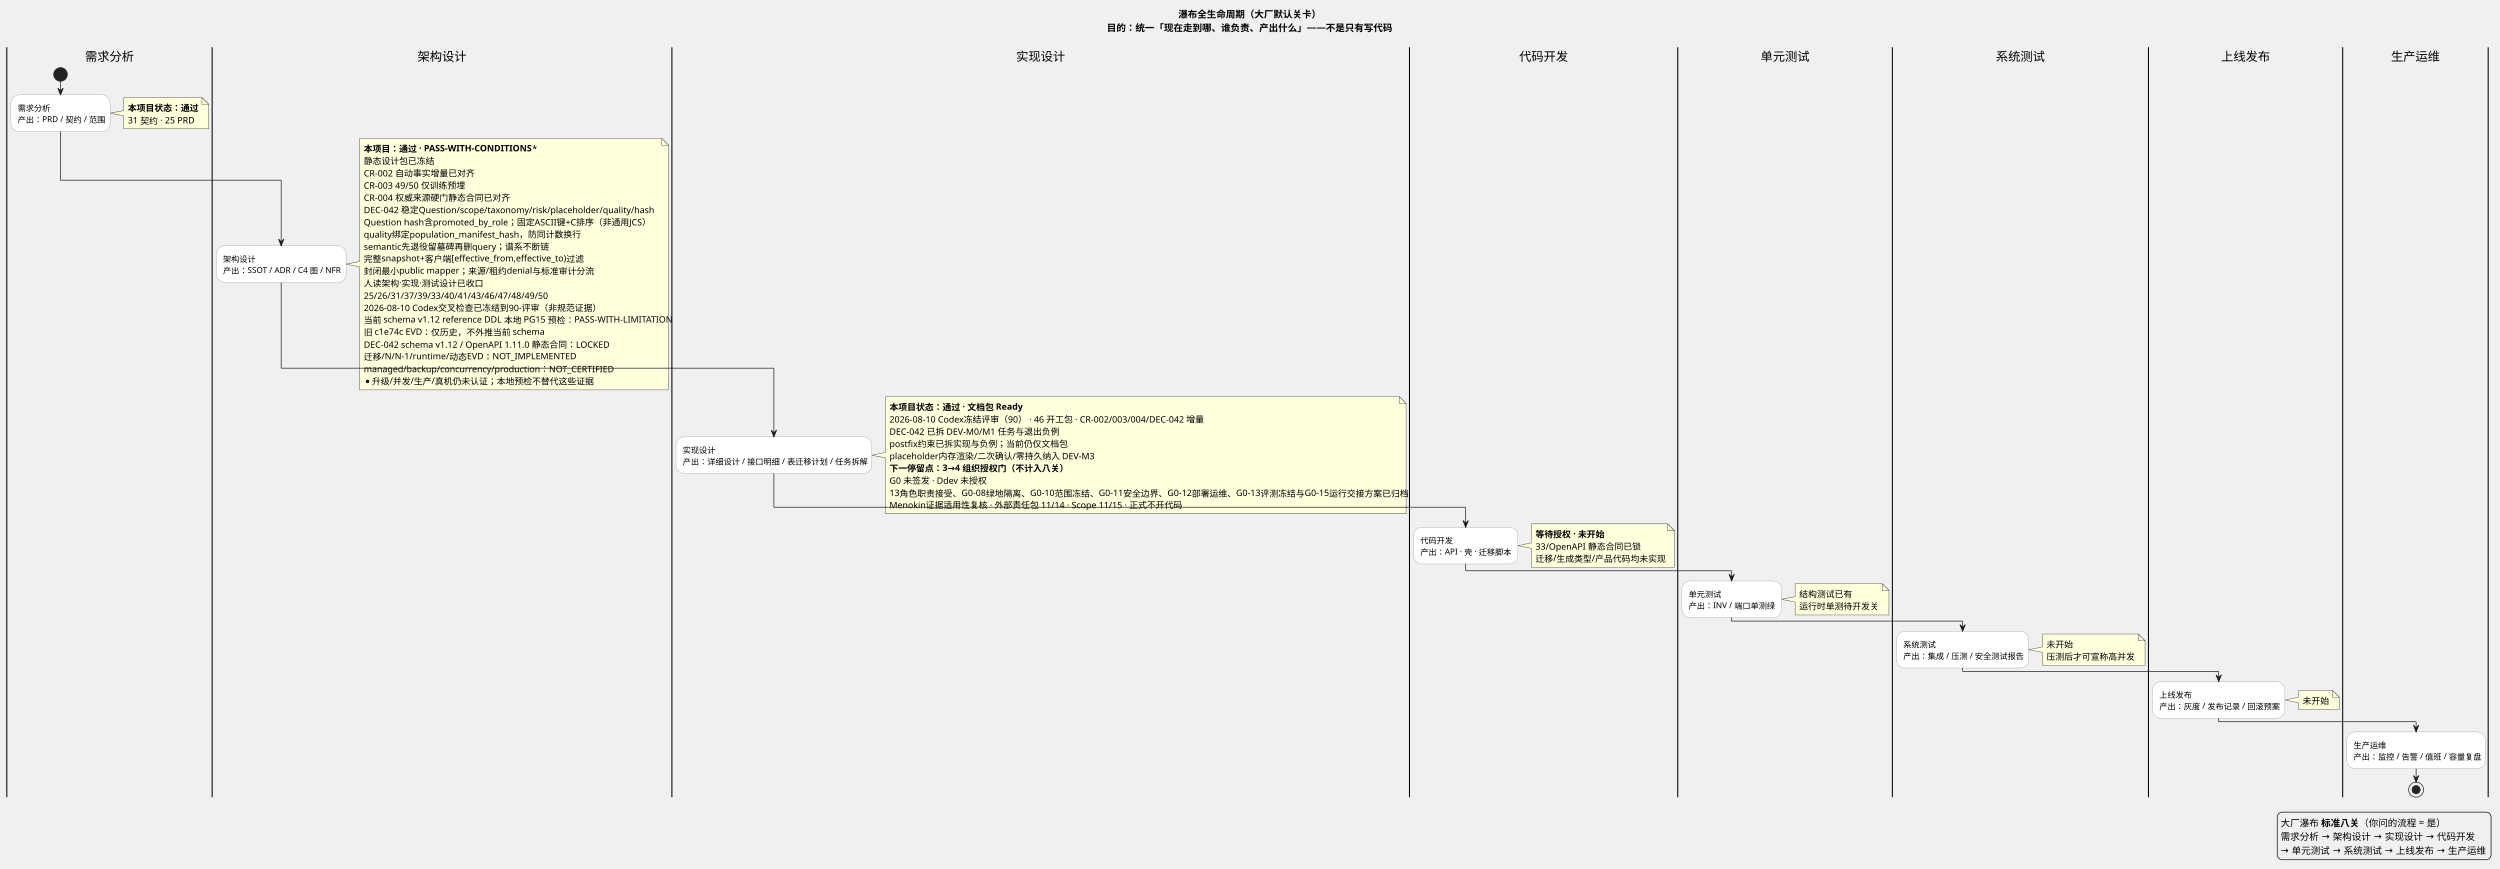
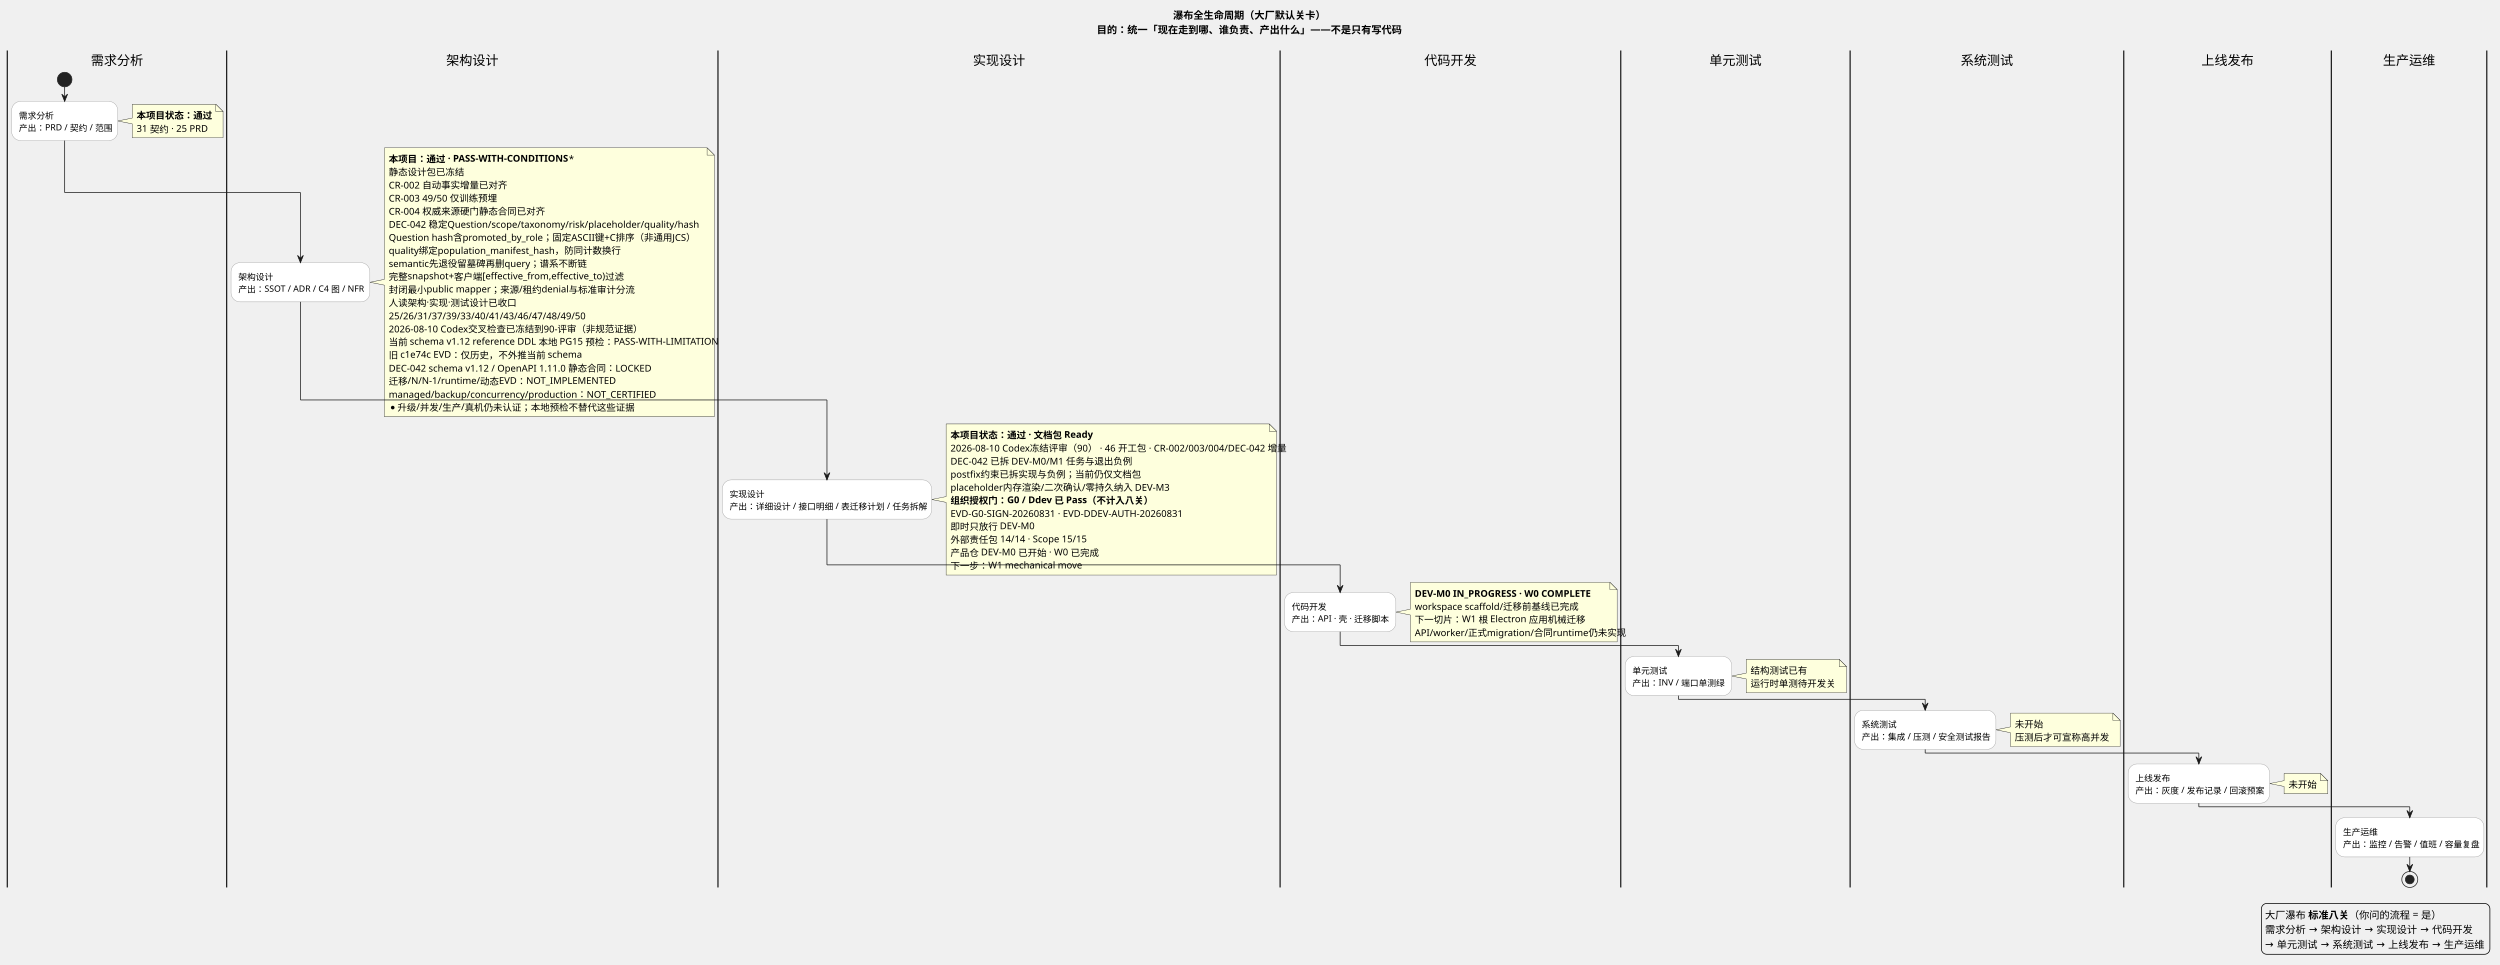
- <svg xmlns="http://www.w3.org/2000/svg" class="diagram-svg" version="1.1" viewBox="0 0 3677 1278" width="3677" height="1278">
+ <svg xmlns="http://www.w3.org/2000/svg" class="diagram-svg" version="1.1" viewBox="0 0 3441 1327" width="3441" height="1327">
  <defs />
  <g>
    <g class="title" data-source-line="9">
-       <text x="1732.93" y="26" font-size="14" fill="#000000" xml:space="preserve" style="white-space: pre" font-weight="bold" font-family="'PingFang SC, Microsoft YaHei, sans-serif'">瀑布全生命周期（大厂默认关卡）</text>
-       <text x="1627.93" y="46" font-size="14" fill="#000000" xml:space="preserve" style="white-space: pre" font-weight="bold" font-family="'PingFang SC, Microsoft YaHei, sans-serif'">目的：统一「现在走到哪、谁负责、产出什么」——不是只有写代码</text>
+       <text x="1614.54" y="26" font-size="14" fill="#000000" xml:space="preserve" style="white-space: pre" font-weight="bold" font-family="'PingFang SC, Microsoft YaHei, sans-serif'">瀑布全生命周期（大厂默认关卡）</text>
+       <text x="1509.54" y="46" font-size="14" fill="#000000" xml:space="preserve" style="white-space: pre" font-weight="bold" font-family="'PingFang SC, Microsoft YaHei, sans-serif'">目的：统一「现在走到哪、谁负责、产出什么」——不是只有写代码</text>
    </g>
-     <rect x="10" y="69.50" width="3650.86" height="25" fill="#00000000" stroke="#00000000" stroke-width="1" />
+     <rect x="10" y="69.50" width="3414.08" height="25" fill="#00000000" stroke="#00000000" stroke-width="1" />
    <circle cx="89.01" cy="109.50" r="10" fill="#222222" stroke="#222222" stroke-width="1" />
    <path d="M182.01,143.50 L182.01,162.50 L162.01,166.50 L182.01,170.50 L182.01,189.50 A0,0 0 0 0 182.01,189.50 L307.01,189.50 A0,0 0 0 0 307.01,189.50 L307.01,153.50 L297.01,143.50 L182.01,143.50 A0,0 0 0 0 182.01,143.50" fill="#FEFFDD" stroke="#181818" stroke-width="0.50" />
    <path d="M297.01,143.50 L297.01,153.50 L307.01,153.50 L297.01,143.50" fill="#FEFFDD" stroke="#181818" stroke-width="0.50" />
    <text x="188.01" y="163.50" font-size="13" fill="#000000" xml:space="preserve" style="white-space: pre" font-weight="bold" font-family="'PingFang SC, Microsoft YaHei, sans-serif'">本项目状态：通过</text>
    <text x="188.01" y="181.50" font-size="13" fill="#000000" xml:space="preserve" style="white-space: pre" font-family="'PingFang SC, Microsoft YaHei, sans-serif'">31 契约 · 25 PRD</text>
    <rect x="16" y="139.50" width="146.01" height="54" rx="12.50" ry="12.50" fill="#FFFFFF" stroke="#999999" stroke-width="0.50" />
    <text x="26" y="163.50" font-size="12" fill="#000000" xml:space="preserve" style="white-space: pre" font-family="'PingFang SC, Microsoft YaHei, sans-serif'">需求分析</text>
    <text x="26" y="180.50" font-size="12" fill="#000000" xml:space="preserve" style="white-space: pre" font-family="'PingFang SC, Microsoft YaHei, sans-serif'">产出：PRD / 契约 / 范围</text>
-     <line x1="10" y1="69.50" x2="10" y2="1172.50" stroke="#000000" stroke-width="1.50" />
+     <line x1="10" y1="69.50" x2="10" y2="1221.50" stroke="#000000" stroke-width="1.50" />
    <path d="M529.04,203.50 L529.04,384.50 L509.04,388.50 L529.04,392.50 L529.04,573.50 A0,0 0 0 0 529.04,573.50 L983.22,573.50 A0,0 0 0 0 983.22,573.50 L983.22,213.50 L973.22,203.50 L529.04,203.50 A0,0 0 0 0 529.04,203.50" fill="#FEFFDD" stroke="#181818" stroke-width="0.50" />
    <path d="M973.22,203.50 L973.22,213.50 L983.22,213.50 L973.22,203.50" fill="#FEFFDD" stroke="#181818" stroke-width="0.50" />
    <text x="535.04" y="223.50" font-size="13" fill="#000000" xml:space="preserve" style="white-space: pre" font-weight="bold" font-family="'PingFang SC, Microsoft YaHei, sans-serif'">本项目：通过 · PASS-WITH-CONDITIONS</text>
    <text x="782.92" y="223.50" font-size="13" fill="#000000" xml:space="preserve" style="white-space: pre" font-family="'PingFang SC, Microsoft YaHei, sans-serif'">*</text>
    <text x="535.04" y="241.50" font-size="13" fill="#000000" xml:space="preserve" style="white-space: pre" font-family="'PingFang SC, Microsoft YaHei, sans-serif'">静态设计包已冻结</text>
    <text x="535.04" y="259.50" font-size="13" fill="#000000" xml:space="preserve" style="white-space: pre" font-family="'PingFang SC, Microsoft YaHei, sans-serif'">CR-002 自动事实增量已对齐</text>
    <text x="535.04" y="277.50" font-size="13" fill="#000000" xml:space="preserve" style="white-space: pre" font-family="'PingFang SC, Microsoft YaHei, sans-serif'">CR-003 49/50 仅训练预埋</text>
    <text x="535.04" y="295.50" font-size="13" fill="#000000" xml:space="preserve" style="white-space: pre" font-family="'PingFang SC, Microsoft YaHei, sans-serif'">CR-004 权威来源硬门静态合同已对齐</text>
    <text x="535.04" y="313.50" font-size="13" fill="#000000" xml:space="preserve" style="white-space: pre" font-family="'PingFang SC, Microsoft YaHei, sans-serif'">DEC-042 稳定Question/scope/taxonomy/risk/placeholder/quality/hash</text>
    <text x="535.04" y="331.50" font-size="13" fill="#000000" xml:space="preserve" style="white-space: pre" font-family="'PingFang SC, Microsoft YaHei, sans-serif'">Question hash含promoted_by_role；固定ASCII键+C排序（非通用JCS）</text>
    <text x="535.04" y="349.50" font-size="13" fill="#000000" xml:space="preserve" style="white-space: pre" font-family="'PingFang SC, Microsoft YaHei, sans-serif'">quality绑定population_manifest_hash，防同计数换行</text>
    <text x="535.04" y="367.50" font-size="13" fill="#000000" xml:space="preserve" style="white-space: pre" font-family="'PingFang SC, Microsoft YaHei, sans-serif'">semantic先退役留墓碑再删query；谱系不断链</text>
    <text x="535.04" y="385.50" font-size="13" fill="#000000" xml:space="preserve" style="white-space: pre" font-family="'PingFang SC, Microsoft YaHei, sans-serif'">完整snapshot+客户端[effective_from,effective_to)过滤</text>
    <text x="535.04" y="403.50" font-size="13" fill="#000000" xml:space="preserve" style="white-space: pre" font-family="'PingFang SC, Microsoft YaHei, sans-serif'">封闭最小public mapper；来源/租约denial与标准审计分流</text>
    <text x="535.04" y="421.50" font-size="13" fill="#000000" xml:space="preserve" style="white-space: pre" font-family="'PingFang SC, Microsoft YaHei, sans-serif'">人读架构·实现·测试设计已收口</text>
    <text x="535.04" y="439.50" font-size="13" fill="#000000" xml:space="preserve" style="white-space: pre" font-family="'PingFang SC, Microsoft YaHei, sans-serif'">25/26/31/37/39/33/40/41/43/46/47/48/49/50</text>
    <text x="535.04" y="457.50" font-size="13" fill="#000000" xml:space="preserve" style="white-space: pre" font-family="'PingFang SC, Microsoft YaHei, sans-serif'">2026-08-10 Codex交叉检查已冻结到90-评审（非规范证据）</text>
    <text x="535.04" y="475.50" font-size="13" fill="#000000" xml:space="preserve" style="white-space: pre" font-family="'PingFang SC, Microsoft YaHei, sans-serif'">当前 schema v1.12 reference DDL 本地 PG15 预检：PASS-WITH-LIMITATION</text>
    <text x="535.04" y="493.50" font-size="13" fill="#000000" xml:space="preserve" style="white-space: pre" font-family="'PingFang SC, Microsoft YaHei, sans-serif'">旧 c1e74c EVD：仅历史，不外推当前 schema</text>
    <text x="535.04" y="511.50" font-size="13" fill="#000000" xml:space="preserve" style="white-space: pre" font-family="'PingFang SC, Microsoft YaHei, sans-serif'">DEC-042 schema v1.12 / OpenAPI 1.11.0 静态合同：LOCKED</text>
    <text x="535.04" y="529.50" font-size="13" fill="#000000" xml:space="preserve" style="white-space: pre" font-family="'PingFang SC, Microsoft YaHei, sans-serif'">迁移/N/N-1/runtime/动态EVD：NOT_IMPLEMENTED</text>
    <text x="535.04" y="547.50" font-size="13" fill="#000000" xml:space="preserve" style="white-space: pre" font-family="'PingFang SC, Microsoft YaHei, sans-serif'">managed/backup/concurrency/production：NOT_CERTIFIED</text>
    <circle cx="540.54" cy="561" r="2.50" fill="#000000" stroke="#000000" stroke-width="0" />
    <text x="547.04" y="565.50" font-size="13" fill="#000000" xml:space="preserve" style="white-space: pre" font-family="'PingFang SC, Microsoft YaHei, sans-serif'">升级/并发/生产/真机仍未认证；本地预检不替代这些证据</text>
    <rect x="318.01" y="361.50" width="191.03" height="54" rx="12.50" ry="12.50" fill="#FFFFFF" stroke="#999999" stroke-width="0.50" />
    <text x="328.01" y="385.50" font-size="12" fill="#000000" xml:space="preserve" style="white-space: pre" font-family="'PingFang SC, Microsoft YaHei, sans-serif'">架构设计</text>
    <text x="328.01" y="402.50" font-size="12" fill="#000000" xml:space="preserve" style="white-space: pre" font-family="'PingFang SC, Microsoft YaHei, sans-serif'">产出：SSOT / ADR / C4 图 / NFR</text>
-     <line x1="312.01" y1="69.50" x2="312.01" y2="1172.50" stroke="#000000" stroke-width="1.50" />
-     <path d="M1302.23,583.50 L1302.23,665.50 L1282.23,669.50 L1302.23,673.50 L1302.23,755.50 A0,0 0 0 0 1302.23,755.50 L2068.05,755.50 A0,0 0 0 0 2068.05,755.50 L2068.05,593.50 L2058.05,583.50 L1302.23,583.50 A0,0 0 0 0 1302.23,583.50" fill="#FEFFDD" stroke="#181818" stroke-width="0.50" />
-     <path d="M2058.05,583.50 L2058.05,593.50 L2068.05,593.50 L2058.05,583.50" fill="#FEFFDD" stroke="#181818" stroke-width="0.50" />
+     <line x1="312.01" y1="69.50" x2="312.01" y2="1221.50" stroke="#000000" stroke-width="1.50" />
+     <path d="M1302.23,583.50 L1302.23,683.50 L1282.23,687.50 L1302.23,691.50 L1302.23,791.50 A0,0 0 0 0 1302.23,791.50 L1756.91,791.50 A0,0 0 0 0 1756.91,791.50 L1756.91,593.50 L1746.91,583.50 L1302.23,583.50 A0,0 0 0 0 1302.23,583.50" fill="#FEFFDD" stroke="#181818" stroke-width="0.50" />
+     <path d="M1746.91,583.50 L1746.91,593.50 L1756.91,593.50 L1746.91,583.50" fill="#FEFFDD" stroke="#181818" stroke-width="0.50" />
    <text x="1308.23" y="603.50" font-size="13" fill="#000000" xml:space="preserve" style="white-space: pre" font-weight="bold" font-family="'PingFang SC, Microsoft YaHei, sans-serif'">本项目状态：通过 · 文档包 Ready</text>
    <text x="1308.23" y="621.50" font-size="13" fill="#000000" xml:space="preserve" style="white-space: pre" font-family="'PingFang SC, Microsoft YaHei, sans-serif'">2026-08-10 Codex冻结评审（90） · 46 开工包 · CR-002/003/004/DEC-042 增量</text>
    <text x="1308.23" y="639.50" font-size="13" fill="#000000" xml:space="preserve" style="white-space: pre" font-family="'PingFang SC, Microsoft YaHei, sans-serif'">DEC-042 已拆 DEV-M0/M1 任务与退出负例</text>
    <text x="1308.23" y="657.50" font-size="13" fill="#000000" xml:space="preserve" style="white-space: pre" font-family="'PingFang SC, Microsoft YaHei, sans-serif'">postfix约束已拆实现与负例；当前仍仅文档包</text>
    <text x="1308.23" y="675.50" font-size="13" fill="#000000" xml:space="preserve" style="white-space: pre" font-family="'PingFang SC, Microsoft YaHei, sans-serif'">placeholder内存渲染/二次确认/零持久纳入 DEV-M3</text>
-     <text x="1308.23" y="693.50" font-size="13" fill="#000000" xml:space="preserve" style="white-space: pre" font-weight="bold" font-family="'PingFang SC, Microsoft YaHei, sans-serif'">下一停留点：3→4 组织授权门（不计入八关）</text>
-     <text x="1308.23" y="711.50" font-size="13" fill="#000000" xml:space="preserve" style="white-space: pre" font-family="'PingFang SC, Microsoft YaHei, sans-serif'">G0 未签发 · Ddev 未授权</text>
-     <text x="1308.23" y="729.50" font-size="13" fill="#000000" xml:space="preserve" style="white-space: pre" font-family="'PingFang SC, Microsoft YaHei, sans-serif'">13角色职责接受、G0-08绿地隔离、G0-10范围冻结、G0-11安全边界、G0-12部署运维、G0-13评测冻结与G0-15运行交接方案已归档</text>
-     <text x="1308.23" y="747.50" font-size="13" fill="#000000" xml:space="preserve" style="white-space: pre" font-family="'PingFang SC, Microsoft YaHei, sans-serif'">Menokin证据适用性复核 · 外部责任包 11/14 · Scope 11/15 · 正式不开代码</text>
-     <rect x="994.22" y="642.50" width="288.00" height="54" rx="12.50" ry="12.50" fill="#FFFFFF" stroke="#999999" stroke-width="0.50" />
-     <text x="1004.22" y="666.50" font-size="12" fill="#000000" xml:space="preserve" style="white-space: pre" font-family="'PingFang SC, Microsoft YaHei, sans-serif'">实现设计</text>
-     <text x="1004.22" y="683.50" font-size="12" fill="#000000" xml:space="preserve" style="white-space: pre" font-family="'PingFang SC, Microsoft YaHei, sans-serif'">产出：详细设计 / 接口明细 / 表迁移计划 / 任务拆解</text>
-     <line x1="988.22" y1="69.50" x2="988.22" y2="1172.50" stroke="#000000" stroke-width="1.50" />
-     <path d="M2252.39,770.50 L2252.39,798.50 L2232.39,802.50 L2252.39,806.50 L2252.39,834.50 A0,0 0 0 0 2252.39,834.50 L2462.61,834.50 A0,0 0 0 0 2462.61,834.50 L2462.61,780.50 L2452.61,770.50 L2252.39,770.50 A0,0 0 0 0 2252.39,770.50" fill="#FEFFDD" stroke="#181818" stroke-width="0.50" />
-     <path d="M2452.61,770.50 L2452.61,780.50 L2462.61,780.50 L2452.61,770.50" fill="#FEFFDD" stroke="#181818" stroke-width="0.50" />
-     <text x="2258.39" y="790.50" font-size="13" fill="#000000" xml:space="preserve" style="white-space: pre" font-weight="bold" font-family="'PingFang SC, Microsoft YaHei, sans-serif'">等待授权 · 未开始</text>
-     <text x="2258.39" y="808.50" font-size="13" fill="#000000" xml:space="preserve" style="white-space: pre" font-family="'PingFang SC, Microsoft YaHei, sans-serif'">33/OpenAPI 静态合同已锁</text>
-     <text x="2258.39" y="826.50" font-size="13" fill="#000000" xml:space="preserve" style="white-space: pre" font-family="'PingFang SC, Microsoft YaHei, sans-serif'">迁移/生成类型/产品代码均未实现</text>
-     <rect x="2079.05" y="775.50" width="153.34" height="54" rx="12.50" ry="12.50" fill="#FFFFFF" stroke="#999999" stroke-width="0.50" />
-     <text x="2089.05" y="799.50" font-size="12" fill="#000000" xml:space="preserve" style="white-space: pre" font-family="'PingFang SC, Microsoft YaHei, sans-serif'">代码开发</text>
-     <text x="2089.05" y="816.50" font-size="12" fill="#000000" xml:space="preserve" style="white-space: pre" font-family="'PingFang SC, Microsoft YaHei, sans-serif'">产出：API · 壳 · 迁移脚本</text>
-     <line x1="2073.05" y1="69.50" x2="2073.05" y2="1172.50" stroke="#000000" stroke-width="1.50" />
-     <path d="M2640.28,858.50 L2640.28,877.50 L2620.28,881.50 L2640.28,885.50 L2640.28,904.50 A0,0 0 0 0 2640.28,904.50 L2778.28,904.50 A0,0 0 0 0 2778.28,904.50 L2778.28,868.50 L2768.28,858.50 L2640.28,858.50 A0,0 0 0 0 2640.28,858.50" fill="#FEFFDD" stroke="#181818" stroke-width="0.50" />
-     <path d="M2768.28,858.50 L2768.28,868.50 L2778.28,868.50 L2768.28,858.50" fill="#FEFFDD" stroke="#181818" stroke-width="0.50" />
-     <text x="2646.28" y="878.50" font-size="13" fill="#000000" xml:space="preserve" style="white-space: pre" font-family="'PingFang SC, Microsoft YaHei, sans-serif'">结构测试已有</text>
-     <text x="2646.28" y="896.50" font-size="13" fill="#000000" xml:space="preserve" style="white-space: pre" font-family="'PingFang SC, Microsoft YaHei, sans-serif'">运行时单测待开发关</text>
-     <rect x="2473.61" y="854.50" width="146.66" height="54" rx="12.50" ry="12.50" fill="#FFFFFF" stroke="#999999" stroke-width="0.50" />
-     <text x="2483.61" y="878.50" font-size="12" fill="#000000" xml:space="preserve" style="white-space: pre" font-family="'PingFang SC, Microsoft YaHei, sans-serif'">单元测试</text>
-     <text x="2483.61" y="895.50" font-size="12" fill="#000000" xml:space="preserve" style="white-space: pre" font-family="'PingFang SC, Microsoft YaHei, sans-serif'">产出：INV / 端口单测绿</text>
-     <line x1="2467.61" y1="69.50" x2="2467.61" y2="1172.50" stroke="#000000" stroke-width="1.50" />
-     <path d="M3003.94,932.50 L3003.94,951.50 L2983.94,955.50 L3003.94,959.50 L3003.94,978.50 A0,0 0 0 0 3003.94,978.50 L3154.94,978.50 A0,0 0 0 0 3154.94,978.50 L3154.94,942.50 L3144.94,932.50 L3003.94,932.50 A0,0 0 0 0 3003.94,932.50" fill="#FEFFDD" stroke="#181818" stroke-width="0.50" />
-     <path d="M3144.94,932.50 L3144.94,942.50 L3154.94,942.50 L3144.94,932.50" fill="#FEFFDD" stroke="#181818" stroke-width="0.50" />
-     <text x="3009.94" y="952.50" font-size="13" fill="#000000" xml:space="preserve" style="white-space: pre" font-family="'PingFang SC, Microsoft YaHei, sans-serif'">未开始</text>
-     <text x="3009.94" y="970.50" font-size="13" fill="#000000" xml:space="preserve" style="white-space: pre" font-family="'PingFang SC, Microsoft YaHei, sans-serif'">压测后才可宣称高并发</text>
-     <rect x="2789.28" y="928.50" width="194.67" height="54" rx="12.50" ry="12.50" fill="#FFFFFF" stroke="#999999" stroke-width="0.50" />
-     <text x="2799.28" y="952.50" font-size="12" fill="#000000" xml:space="preserve" style="white-space: pre" font-family="'PingFang SC, Microsoft YaHei, sans-serif'">系统测试</text>
-     <text x="2799.28" y="969.50" font-size="12" fill="#000000" xml:space="preserve" style="white-space: pre" font-family="'PingFang SC, Microsoft YaHei, sans-serif'">产出：集成 / 压测 / 安全测试报告</text>
-     <line x1="2783.28" y1="69.50" x2="2783.28" y2="1172.50" stroke="#000000" stroke-width="1.50" />
-     <path d="M3380.61,1015.50 L3380.61,1025.50 L3360.61,1029.50 L3380.61,1033.50 L3380.61,1043.50 A0,0 0 0 0 3380.61,1043.50 L3440.61,1043.50 A0,0 0 0 0 3440.61,1043.50 L3440.61,1025.50 L3430.61,1015.50 L3380.61,1015.50 A0,0 0 0 0 3380.61,1015.50" fill="#FEFFDD" stroke="#181818" stroke-width="0.50" />
-     <path d="M3430.61,1015.50 L3430.61,1025.50 L3440.61,1025.50 L3430.61,1015.50" fill="#FEFFDD" stroke="#181818" stroke-width="0.50" />
-     <text x="3386.61" y="1035.50" font-size="13" fill="#000000" xml:space="preserve" style="white-space: pre" font-family="'PingFang SC, Microsoft YaHei, sans-serif'">未开始</text>
-     <rect x="3165.94" y="1002.50" width="194.67" height="54" rx="12.50" ry="12.50" fill="#FFFFFF" stroke="#999999" stroke-width="0.50" />
-     <text x="3175.94" y="1026.50" font-size="12" fill="#000000" xml:space="preserve" style="white-space: pre" font-family="'PingFang SC, Microsoft YaHei, sans-serif'">上线发布</text>
-     <text x="3175.94" y="1043.50" font-size="12" fill="#000000" xml:space="preserve" style="white-space: pre" font-family="'PingFang SC, Microsoft YaHei, sans-serif'">产出：灰度 / 发布记录 / 回滚预案</text>
-     <line x1="3159.94" y1="69.50" x2="3159.94" y2="1172.50" stroke="#000000" stroke-width="1.50" />
-     <rect x="3451.61" y="1076.50" width="204.00" height="54" rx="12.50" ry="12.50" fill="#FFFFFF" stroke="#999999" stroke-width="0.50" />
-     <text x="3461.61" y="1100.50" font-size="12" fill="#000000" xml:space="preserve" style="white-space: pre" font-family="'PingFang SC, Microsoft YaHei, sans-serif'">生产运维</text>
-     <text x="3461.61" y="1117.50" font-size="12" fill="#000000" xml:space="preserve" style="white-space: pre" font-family="'PingFang SC, Microsoft YaHei, sans-serif'">产出：监控 / 告警 / 值班 / 容量复盘</text>
-     <circle cx="3553.61" cy="1161.50" r="11" fill="#00000000" stroke="#222222" stroke-width="1" />
-     <circle cx="3553.61" cy="1161.50" r="6" fill="#222222" stroke="#222222" stroke-width="1" />
-     <line x1="3445.61" y1="69.50" x2="3445.61" y2="1172.50" stroke="#000000" stroke-width="1.50" />
-     <line x1="3659.61" y1="69.50" x2="3659.61" y2="1172.50" stroke="#000000" stroke-width="1.50" />
+     <text x="1308.23" y="693.50" font-size="13" fill="#000000" xml:space="preserve" style="white-space: pre" font-weight="bold" font-family="'PingFang SC, Microsoft YaHei, sans-serif'">组织授权门：G0 / Ddev 已 Pass（不计入八关）</text>
+     <text x="1308.23" y="711.50" font-size="13" fill="#000000" xml:space="preserve" style="white-space: pre" font-family="'PingFang SC, Microsoft YaHei, sans-serif'">EVD-G0-SIGN-20260831 · EVD-DDEV-AUTH-20260831</text>
+     <text x="1308.23" y="729.50" font-size="13" fill="#000000" xml:space="preserve" style="white-space: pre" font-family="'PingFang SC, Microsoft YaHei, sans-serif'">即时只放行 DEV-M0</text>
+     <text x="1308.23" y="747.50" font-size="13" fill="#000000" xml:space="preserve" style="white-space: pre" font-family="'PingFang SC, Microsoft YaHei, sans-serif'">外部责任包 14/14 · Scope 15/15</text>
+     <text x="1308.23" y="765.50" font-size="13" fill="#000000" xml:space="preserve" style="white-space: pre" font-family="'PingFang SC, Microsoft YaHei, sans-serif'">产品仓 DEV-M0 已开始 · W0 已完成</text>
+     <text x="1308.23" y="783.50" font-size="13" fill="#000000" xml:space="preserve" style="white-space: pre" font-family="'PingFang SC, Microsoft YaHei, sans-serif'">下一步：W1 mechanical move</text>
+     <rect x="994.22" y="660.50" width="288.00" height="54" rx="12.50" ry="12.50" fill="#FFFFFF" stroke="#999999" stroke-width="0.50" />
+     <text x="1004.22" y="684.50" font-size="12" fill="#000000" xml:space="preserve" style="white-space: pre" font-family="'PingFang SC, Microsoft YaHei, sans-serif'">实现设计</text>
+     <text x="1004.22" y="701.50" font-size="12" fill="#000000" xml:space="preserve" style="white-space: pre" font-family="'PingFang SC, Microsoft YaHei, sans-serif'">产出：详细设计 / 接口明细 / 表迁移计划 / 任务拆解</text>
+     <line x1="988.22" y1="69.50" x2="988.22" y2="1221.50" stroke="#000000" stroke-width="1.50" />
+     <path d="M1941.25,801.50 L1941.25,838.50 L1921.25,842.50 L1941.25,846.50 L1941.25,883.50 A0,0 0 0 0 1941.25,883.50 L2225.83,883.50 A0,0 0 0 0 2225.83,883.50 L2225.83,811.50 L2215.83,801.50 L1941.25,801.50 A0,0 0 0 0 1941.25,801.50" fill="#FEFFDD" stroke="#181818" stroke-width="0.50" />
+     <path d="M2215.83,801.50 L2215.83,811.50 L2225.83,811.50 L2215.83,801.50" fill="#FEFFDD" stroke="#181818" stroke-width="0.50" />
+     <text x="1947.25" y="821.50" font-size="13" fill="#000000" xml:space="preserve" style="white-space: pre" font-weight="bold" font-family="'PingFang SC, Microsoft YaHei, sans-serif'">DEV-M0 IN_PROGRESS · W0 COMPLETE</text>
+     <text x="1947.25" y="839.50" font-size="13" fill="#000000" xml:space="preserve" style="white-space: pre" font-family="'PingFang SC, Microsoft YaHei, sans-serif'">workspace scaffold/迁移前基线已完成</text>
+     <text x="1947.25" y="857.50" font-size="13" fill="#000000" xml:space="preserve" style="white-space: pre" font-family="'PingFang SC, Microsoft YaHei, sans-serif'">下一切片：W1 根 Electron 应用机械迁移</text>
+     <text x="1947.25" y="875.50" font-size="13" fill="#000000" xml:space="preserve" style="white-space: pre" font-family="'PingFang SC, Microsoft YaHei, sans-serif'">API/worker/正式migration/合同runtime仍未实现</text>
+     <rect x="1767.91" y="815.50" width="153.34" height="54" rx="12.50" ry="12.50" fill="#FFFFFF" stroke="#999999" stroke-width="0.50" />
+     <text x="1777.91" y="839.50" font-size="12" fill="#000000" xml:space="preserve" style="white-space: pre" font-family="'PingFang SC, Microsoft YaHei, sans-serif'">代码开发</text>
+     <text x="1777.91" y="856.50" font-size="12" fill="#000000" xml:space="preserve" style="white-space: pre" font-family="'PingFang SC, Microsoft YaHei, sans-serif'">产出：API · 壳 · 迁移脚本</text>
+     <line x1="1761.91" y1="69.50" x2="1761.91" y2="1221.50" stroke="#000000" stroke-width="1.50" />
+     <path d="M2403.49,907.50 L2403.49,926.50 L2383.49,930.50 L2403.49,934.50 L2403.49,953.50 A0,0 0 0 0 2403.49,953.50 L2541.49,953.50 A0,0 0 0 0 2541.49,953.50 L2541.49,917.50 L2531.49,907.50 L2403.49,907.50 A0,0 0 0 0 2403.49,907.50" fill="#FEFFDD" stroke="#181818" stroke-width="0.50" />
+     <path d="M2531.49,907.50 L2531.49,917.50 L2541.49,917.50 L2531.49,907.50" fill="#FEFFDD" stroke="#181818" stroke-width="0.50" />
+     <text x="2409.49" y="927.50" font-size="13" fill="#000000" xml:space="preserve" style="white-space: pre" font-family="'PingFang SC, Microsoft YaHei, sans-serif'">结构测试已有</text>
+     <text x="2409.49" y="945.50" font-size="13" fill="#000000" xml:space="preserve" style="white-space: pre" font-family="'PingFang SC, Microsoft YaHei, sans-serif'">运行时单测待开发关</text>
+     <rect x="2236.83" y="903.50" width="146.66" height="54" rx="12.50" ry="12.50" fill="#FFFFFF" stroke="#999999" stroke-width="0.50" />
+     <text x="2246.83" y="927.50" font-size="12" fill="#000000" xml:space="preserve" style="white-space: pre" font-family="'PingFang SC, Microsoft YaHei, sans-serif'">单元测试</text>
+     <text x="2246.83" y="944.50" font-size="12" fill="#000000" xml:space="preserve" style="white-space: pre" font-family="'PingFang SC, Microsoft YaHei, sans-serif'">产出：INV / 端口单测绿</text>
+     <line x1="2230.83" y1="69.50" x2="2230.83" y2="1221.50" stroke="#000000" stroke-width="1.50" />
+     <path d="M2767.16,981.50 L2767.16,1000.50 L2747.16,1004.50 L2767.16,1008.50 L2767.16,1027.50 A0,0 0 0 0 2767.16,1027.50 L2918.16,1027.50 A0,0 0 0 0 2918.16,1027.50 L2918.16,991.50 L2908.16,981.50 L2767.16,981.50 A0,0 0 0 0 2767.16,981.50" fill="#FEFFDD" stroke="#181818" stroke-width="0.50" />
+     <path d="M2908.16,981.50 L2908.16,991.50 L2918.16,991.50 L2908.16,981.50" fill="#FEFFDD" stroke="#181818" stroke-width="0.50" />
+     <text x="2773.16" y="1001.50" font-size="13" fill="#000000" xml:space="preserve" style="white-space: pre" font-family="'PingFang SC, Microsoft YaHei, sans-serif'">未开始</text>
+     <text x="2773.16" y="1019.50" font-size="13" fill="#000000" xml:space="preserve" style="white-space: pre" font-family="'PingFang SC, Microsoft YaHei, sans-serif'">压测后才可宣称高并发</text>
+     <rect x="2552.49" y="977.50" width="194.67" height="54" rx="12.50" ry="12.50" fill="#FFFFFF" stroke="#999999" stroke-width="0.50" />
+     <text x="2562.49" y="1001.50" font-size="12" fill="#000000" xml:space="preserve" style="white-space: pre" font-family="'PingFang SC, Microsoft YaHei, sans-serif'">系统测试</text>
+     <text x="2562.49" y="1018.50" font-size="12" fill="#000000" xml:space="preserve" style="white-space: pre" font-family="'PingFang SC, Microsoft YaHei, sans-serif'">产出：集成 / 压测 / 安全测试报告</text>
+     <line x1="2546.49" y1="69.50" x2="2546.49" y2="1221.50" stroke="#000000" stroke-width="1.50" />
+     <path d="M3143.82,1064.50 L3143.82,1074.50 L3123.82,1078.50 L3143.82,1082.50 L3143.82,1092.50 A0,0 0 0 0 3143.82,1092.50 L3203.82,1092.50 A0,0 0 0 0 3203.82,1092.50 L3203.82,1074.50 L3193.82,1064.50 L3143.82,1064.50 A0,0 0 0 0 3143.82,1064.50" fill="#FEFFDD" stroke="#181818" stroke-width="0.50" />
+     <path d="M3193.82,1064.50 L3193.82,1074.50 L3203.82,1074.50 L3193.82,1064.50" fill="#FEFFDD" stroke="#181818" stroke-width="0.50" />
+     <text x="3149.82" y="1084.50" font-size="13" fill="#000000" xml:space="preserve" style="white-space: pre" font-family="'PingFang SC, Microsoft YaHei, sans-serif'">未开始</text>
+     <rect x="2929.16" y="1051.50" width="194.67" height="54" rx="12.50" ry="12.50" fill="#FFFFFF" stroke="#999999" stroke-width="0.50" />
+     <text x="2939.16" y="1075.50" font-size="12" fill="#000000" xml:space="preserve" style="white-space: pre" font-family="'PingFang SC, Microsoft YaHei, sans-serif'">上线发布</text>
+     <text x="2939.16" y="1092.50" font-size="12" fill="#000000" xml:space="preserve" style="white-space: pre" font-family="'PingFang SC, Microsoft YaHei, sans-serif'">产出：灰度 / 发布记录 / 回滚预案</text>
+     <line x1="2923.16" y1="69.50" x2="2923.16" y2="1221.50" stroke="#000000" stroke-width="1.50" />
+     <rect x="3214.82" y="1125.50" width="204.00" height="54" rx="12.50" ry="12.50" fill="#FFFFFF" stroke="#999999" stroke-width="0.50" />
+     <text x="3224.82" y="1149.50" font-size="12" fill="#000000" xml:space="preserve" style="white-space: pre" font-family="'PingFang SC, Microsoft YaHei, sans-serif'">生产运维</text>
+     <text x="3224.82" y="1166.50" font-size="12" fill="#000000" xml:space="preserve" style="white-space: pre" font-family="'PingFang SC, Microsoft YaHei, sans-serif'">产出：监控 / 告警 / 值班 / 容量复盘</text>
+     <circle cx="3316.83" cy="1210.50" r="11" fill="#00000000" stroke="#222222" stroke-width="1" />
+     <circle cx="3316.83" cy="1210.50" r="6" fill="#222222" stroke="#222222" stroke-width="1" />
+     <line x1="3208.82" y1="69.50" x2="3208.82" y2="1221.50" stroke="#000000" stroke-width="1.50" />
+     <line x1="3422.83" y1="69.50" x2="3422.83" y2="1221.50" stroke="#000000" stroke-width="1.50" />
    <line x1="89.01" y1="119.50" x2="89.01" y2="139.50" stroke="#181818" stroke-width="1" />
    <polygon points="85.01,129.50 89.01,139.50 93.01,129.50 89.01,133.50" fill="#181818" stroke="#181818" stroke-width="1" />
-     <line x1="3553.61" y1="1130.50" x2="3553.61" y2="1150.50" stroke="#181818" stroke-width="1" />
-     <polygon points="3549.61,1140.50 3553.61,1150.50 3557.61,1140.50 3553.61,1144.50" fill="#181818" stroke="#181818" stroke-width="1" />
+     <line x1="3316.83" y1="1179.50" x2="3316.83" y2="1199.50" stroke="#181818" stroke-width="1" />
+     <polygon points="3312.83,1189.50 3316.83,1199.50 3320.83,1189.50 3316.83,1193.50" fill="#181818" stroke="#181818" stroke-width="1" />
    <line x1="89.01" y1="193.50" x2="89.01" y2="265" stroke="#181818" stroke-width="1" />
    <line x1="89.01" y1="265" x2="413.53" y2="265" stroke="#181818" stroke-width="1" />
    <line x1="413.53" y1="265" x2="413.53" y2="361.50" stroke="#181818" stroke-width="1" />
    <polygon points="409.53,351.50 413.53,361.50 417.53,351.50 413.53,355.50" fill="#181818" stroke="#181818" stroke-width="1" />
-     <line x1="413.53" y1="415.50" x2="413.53" y2="541.50" stroke="#181818" stroke-width="1" />
-     <line x1="413.53" y1="541.50" x2="1138.23" y2="541.50" stroke="#181818" stroke-width="1" />
-     <line x1="1138.23" y1="541.50" x2="1138.23" y2="642.50" stroke="#181818" stroke-width="1" />
-     <polygon points="1134.23,632.50 1138.23,642.50 1142.23,632.50 1138.23,636.50" fill="#181818" stroke="#181818" stroke-width="1" />
-     <line x1="1138.23" y1="696.50" x2="1138.23" y2="746" stroke="#181818" stroke-width="1" />
-     <line x1="1138.23" y1="746" x2="2155.72" y2="746" stroke="#181818" stroke-width="1" />
-     <line x1="2155.72" y1="746" x2="2155.72" y2="775.50" stroke="#181818" stroke-width="1" />
-     <polygon points="2151.72,765.50 2155.72,775.50 2159.72,765.50 2155.72,769.50" fill="#181818" stroke="#181818" stroke-width="1" />
-     <line x1="2155.72" y1="829.50" x2="2155.72" y2="839.50" stroke="#181818" stroke-width="1" />
-     <line x1="2155.72" y1="839.50" x2="2546.94" y2="839.50" stroke="#181818" stroke-width="1" />
-     <line x1="2546.94" y1="839.50" x2="2546.94" y2="854.50" stroke="#181818" stroke-width="1" />
-     <polygon points="2542.94,844.50 2546.94,854.50 2550.94,844.50 2546.94,848.50" fill="#181818" stroke="#181818" stroke-width="1" />
-     <line x1="2546.94" y1="908.50" x2="2546.94" y2="913.50" stroke="#181818" stroke-width="1" />
-     <line x1="2546.94" y1="913.50" x2="2886.61" y2="913.50" stroke="#181818" stroke-width="1" />
-     <line x1="2886.61" y1="913.50" x2="2886.61" y2="928.50" stroke="#181818" stroke-width="1" />
-     <polygon points="2882.61,918.50 2886.61,928.50 2890.61,918.50 2886.61,922.50" fill="#181818" stroke="#181818" stroke-width="1" />
-     <line x1="2886.61" y1="982.50" x2="2886.61" y2="987.50" stroke="#181818" stroke-width="1" />
-     <line x1="2886.61" y1="987.50" x2="3263.28" y2="987.50" stroke="#181818" stroke-width="1" />
-     <line x1="3263.28" y1="987.50" x2="3263.28" y2="1002.50" stroke="#181818" stroke-width="1" />
-     <polygon points="3259.28,992.50 3263.28,1002.50 3267.28,992.50 3263.28,996.50" fill="#181818" stroke="#181818" stroke-width="1" />
-     <line x1="3263.28" y1="1056.50" x2="3263.28" y2="1061.50" stroke="#181818" stroke-width="1" />
-     <line x1="3263.28" y1="1061.50" x2="3553.61" y2="1061.50" stroke="#181818" stroke-width="1" />
-     <line x1="3553.61" y1="1061.50" x2="3553.61" y2="1076.50" stroke="#181818" stroke-width="1" />
-     <polygon points="3549.61,1066.50 3553.61,1076.50 3557.61,1066.50 3553.61,1070.50" fill="#181818" stroke="#181818" stroke-width="1" />
+     <line x1="413.53" y1="415.50" x2="413.53" y2="550.50" stroke="#181818" stroke-width="1" />
+     <line x1="413.53" y1="550.50" x2="1138.23" y2="550.50" stroke="#181818" stroke-width="1" />
+     <line x1="1138.23" y1="550.50" x2="1138.23" y2="660.50" stroke="#181818" stroke-width="1" />
+     <polygon points="1134.23,650.50 1138.23,660.50 1142.23,650.50 1138.23,654.50" fill="#181818" stroke="#181818" stroke-width="1" />
+     <line x1="1138.23" y1="714.50" x2="1138.23" y2="777.50" stroke="#181818" stroke-width="1" />
+     <line x1="1138.23" y1="777.50" x2="1844.58" y2="777.50" stroke="#181818" stroke-width="1" />
+     <line x1="1844.58" y1="777.50" x2="1844.58" y2="815.50" stroke="#181818" stroke-width="1" />
+     <polygon points="1840.58,805.50 1844.58,815.50 1848.58,805.50 1844.58,809.50" fill="#181818" stroke="#181818" stroke-width="1" />
+     <line x1="1844.58" y1="869.50" x2="1844.58" y2="888.50" stroke="#181818" stroke-width="1" />
+     <line x1="1844.58" y1="888.50" x2="2310.16" y2="888.50" stroke="#181818" stroke-width="1" />
+     <line x1="2310.16" y1="888.50" x2="2310.16" y2="903.50" stroke="#181818" stroke-width="1" />
+     <polygon points="2306.16,893.50 2310.16,903.50 2314.16,893.50 2310.16,897.50" fill="#181818" stroke="#181818" stroke-width="1" />
+     <line x1="2310.16" y1="957.50" x2="2310.16" y2="962.50" stroke="#181818" stroke-width="1" />
+     <line x1="2310.16" y1="962.50" x2="2649.82" y2="962.50" stroke="#181818" stroke-width="1" />
+     <line x1="2649.82" y1="962.50" x2="2649.82" y2="977.50" stroke="#181818" stroke-width="1" />
+     <polygon points="2645.82,967.50 2649.82,977.50 2653.82,967.50 2649.82,971.50" fill="#181818" stroke="#181818" stroke-width="1" />
+     <line x1="2649.82" y1="1031.50" x2="2649.82" y2="1036.50" stroke="#181818" stroke-width="1" />
+     <line x1="2649.82" y1="1036.50" x2="3026.49" y2="1036.50" stroke="#181818" stroke-width="1" />
+     <line x1="3026.49" y1="1036.50" x2="3026.49" y2="1051.50" stroke="#181818" stroke-width="1" />
+     <polygon points="3022.49,1041.50 3026.49,1051.50 3030.49,1041.50 3026.49,1045.50" fill="#181818" stroke="#181818" stroke-width="1" />
+     <line x1="3026.49" y1="1105.50" x2="3026.49" y2="1110.50" stroke="#181818" stroke-width="1" />
+     <line x1="3026.49" y1="1110.50" x2="3316.83" y2="1110.50" stroke="#181818" stroke-width="1" />
+     <line x1="3316.83" y1="1110.50" x2="3316.83" y2="1125.50" stroke="#181818" stroke-width="1" />
+     <polygon points="3312.83,1115.50 3316.83,1125.50 3320.83,1115.50 3316.83,1119.50" fill="#181818" stroke="#181818" stroke-width="1" />
    <text x="125.01" y="89.50" font-size="18" fill="#000000" xml:space="preserve" style="white-space: pre" font-family="'PingFang SC, Microsoft YaHei, sans-serif'">需求分析</text>
    <text x="614.12" y="89.50" font-size="18" fill="#000000" xml:space="preserve" style="white-space: pre" font-family="'PingFang SC, Microsoft YaHei, sans-serif'">架构设计</text>
-     <text x="1494.64" y="89.50" font-size="18" fill="#000000" xml:space="preserve" style="white-space: pre" font-family="'PingFang SC, Microsoft YaHei, sans-serif'">实现设计</text>
-     <text x="2234.33" y="89.50" font-size="18" fill="#000000" xml:space="preserve" style="white-space: pre" font-family="'PingFang SC, Microsoft YaHei, sans-serif'">代码开发</text>
-     <text x="2589.44" y="89.50" font-size="18" fill="#000000" xml:space="preserve" style="white-space: pre" font-family="'PingFang SC, Microsoft YaHei, sans-serif'">单元测试</text>
-     <text x="2935.61" y="89.50" font-size="18" fill="#000000" xml:space="preserve" style="white-space: pre" font-family="'PingFang SC, Microsoft YaHei, sans-serif'">系统测试</text>
-     <text x="3266.78" y="89.50" font-size="18" fill="#000000" xml:space="preserve" style="white-space: pre" font-family="'PingFang SC, Microsoft YaHei, sans-serif'">上线发布</text>
-     <text x="3516.61" y="89.50" font-size="18" fill="#000000" xml:space="preserve" style="white-space: pre" font-family="'PingFang SC, Microsoft YaHei, sans-serif'">生产运维</text>
-     <g class="legend" data-source-line="90">
-       <rect x="3349.36" y="1194.50" width="314.50" height="70" rx="7.50" ry="7.50" fill="#00000000" stroke="#000000" stroke-width="1" />
-       <text x="3354.36" y="1215.50" font-size="14" fill="#000000" xml:space="preserve" style="white-space: pre" font-family="'PingFang SC, Microsoft YaHei, sans-serif'">大厂瀑布 </text>
-       <text x="3413.86" y="1215.50" font-size="14" fill="#000000" xml:space="preserve" style="white-space: pre" font-weight="bold" font-family="'PingFang SC, Microsoft YaHei, sans-serif'">标准八关</text>
-       <text x="3469.86" y="1215.50" font-size="14" fill="#000000" xml:space="preserve" style="white-space: pre" font-family="'PingFang SC, Microsoft YaHei, sans-serif'">（你问的流程 = 是）</text>
-       <text x="3354.36" y="1235.50" font-size="14" fill="#000000" xml:space="preserve" style="white-space: pre" font-family="'PingFang SC, Microsoft YaHei, sans-serif'">需求分析 → 架构设计 → 实现设计 → 代码开发</text>
-       <text x="3354.36" y="1255.50" font-size="14" fill="#000000" xml:space="preserve" style="white-space: pre" font-family="'PingFang SC, Microsoft YaHei, sans-serif'">→ 单元测试 → 系统测试 → 上线发布 → 生产运维</text>
+     <text x="1339.07" y="89.50" font-size="18" fill="#000000" xml:space="preserve" style="white-space: pre" font-family="'PingFang SC, Microsoft YaHei, sans-serif'">实现设计</text>
+     <text x="1960.37" y="89.50" font-size="18" fill="#000000" xml:space="preserve" style="white-space: pre" font-family="'PingFang SC, Microsoft YaHei, sans-serif'">代码开发</text>
+     <text x="2352.66" y="89.50" font-size="18" fill="#000000" xml:space="preserve" style="white-space: pre" font-family="'PingFang SC, Microsoft YaHei, sans-serif'">单元测试</text>
+     <text x="2698.82" y="89.50" font-size="18" fill="#000000" xml:space="preserve" style="white-space: pre" font-family="'PingFang SC, Microsoft YaHei, sans-serif'">系统测试</text>
+     <text x="3029.99" y="89.50" font-size="18" fill="#000000" xml:space="preserve" style="white-space: pre" font-family="'PingFang SC, Microsoft YaHei, sans-serif'">上线发布</text>
+     <text x="3279.83" y="89.50" font-size="18" fill="#000000" xml:space="preserve" style="white-space: pre" font-family="'PingFang SC, Microsoft YaHei, sans-serif'">生产运维</text>
+     <g class="legend" data-source-line="93">
+       <rect x="3112.58" y="1243.50" width="314.50" height="70" rx="7.50" ry="7.50" fill="#00000000" stroke="#000000" stroke-width="1" />
+       <text x="3117.58" y="1264.50" font-size="14" fill="#000000" xml:space="preserve" style="white-space: pre" font-family="'PingFang SC, Microsoft YaHei, sans-serif'">大厂瀑布 </text>
+       <text x="3177.08" y="1264.50" font-size="14" fill="#000000" xml:space="preserve" style="white-space: pre" font-weight="bold" font-family="'PingFang SC, Microsoft YaHei, sans-serif'">标准八关</text>
+       <text x="3233.08" y="1264.50" font-size="14" fill="#000000" xml:space="preserve" style="white-space: pre" font-family="'PingFang SC, Microsoft YaHei, sans-serif'">（你问的流程 = 是）</text>
+       <text x="3117.58" y="1284.50" font-size="14" fill="#000000" xml:space="preserve" style="white-space: pre" font-family="'PingFang SC, Microsoft YaHei, sans-serif'">需求分析 → 架构设计 → 实现设计 → 代码开发</text>
+       <text x="3117.58" y="1304.50" font-size="14" fill="#000000" xml:space="preserve" style="white-space: pre" font-family="'PingFang SC, Microsoft YaHei, sans-serif'">→ 单元测试 → 系统测试 → 上线发布 → 生产运维</text>
    </g>
  </g>
</svg>
